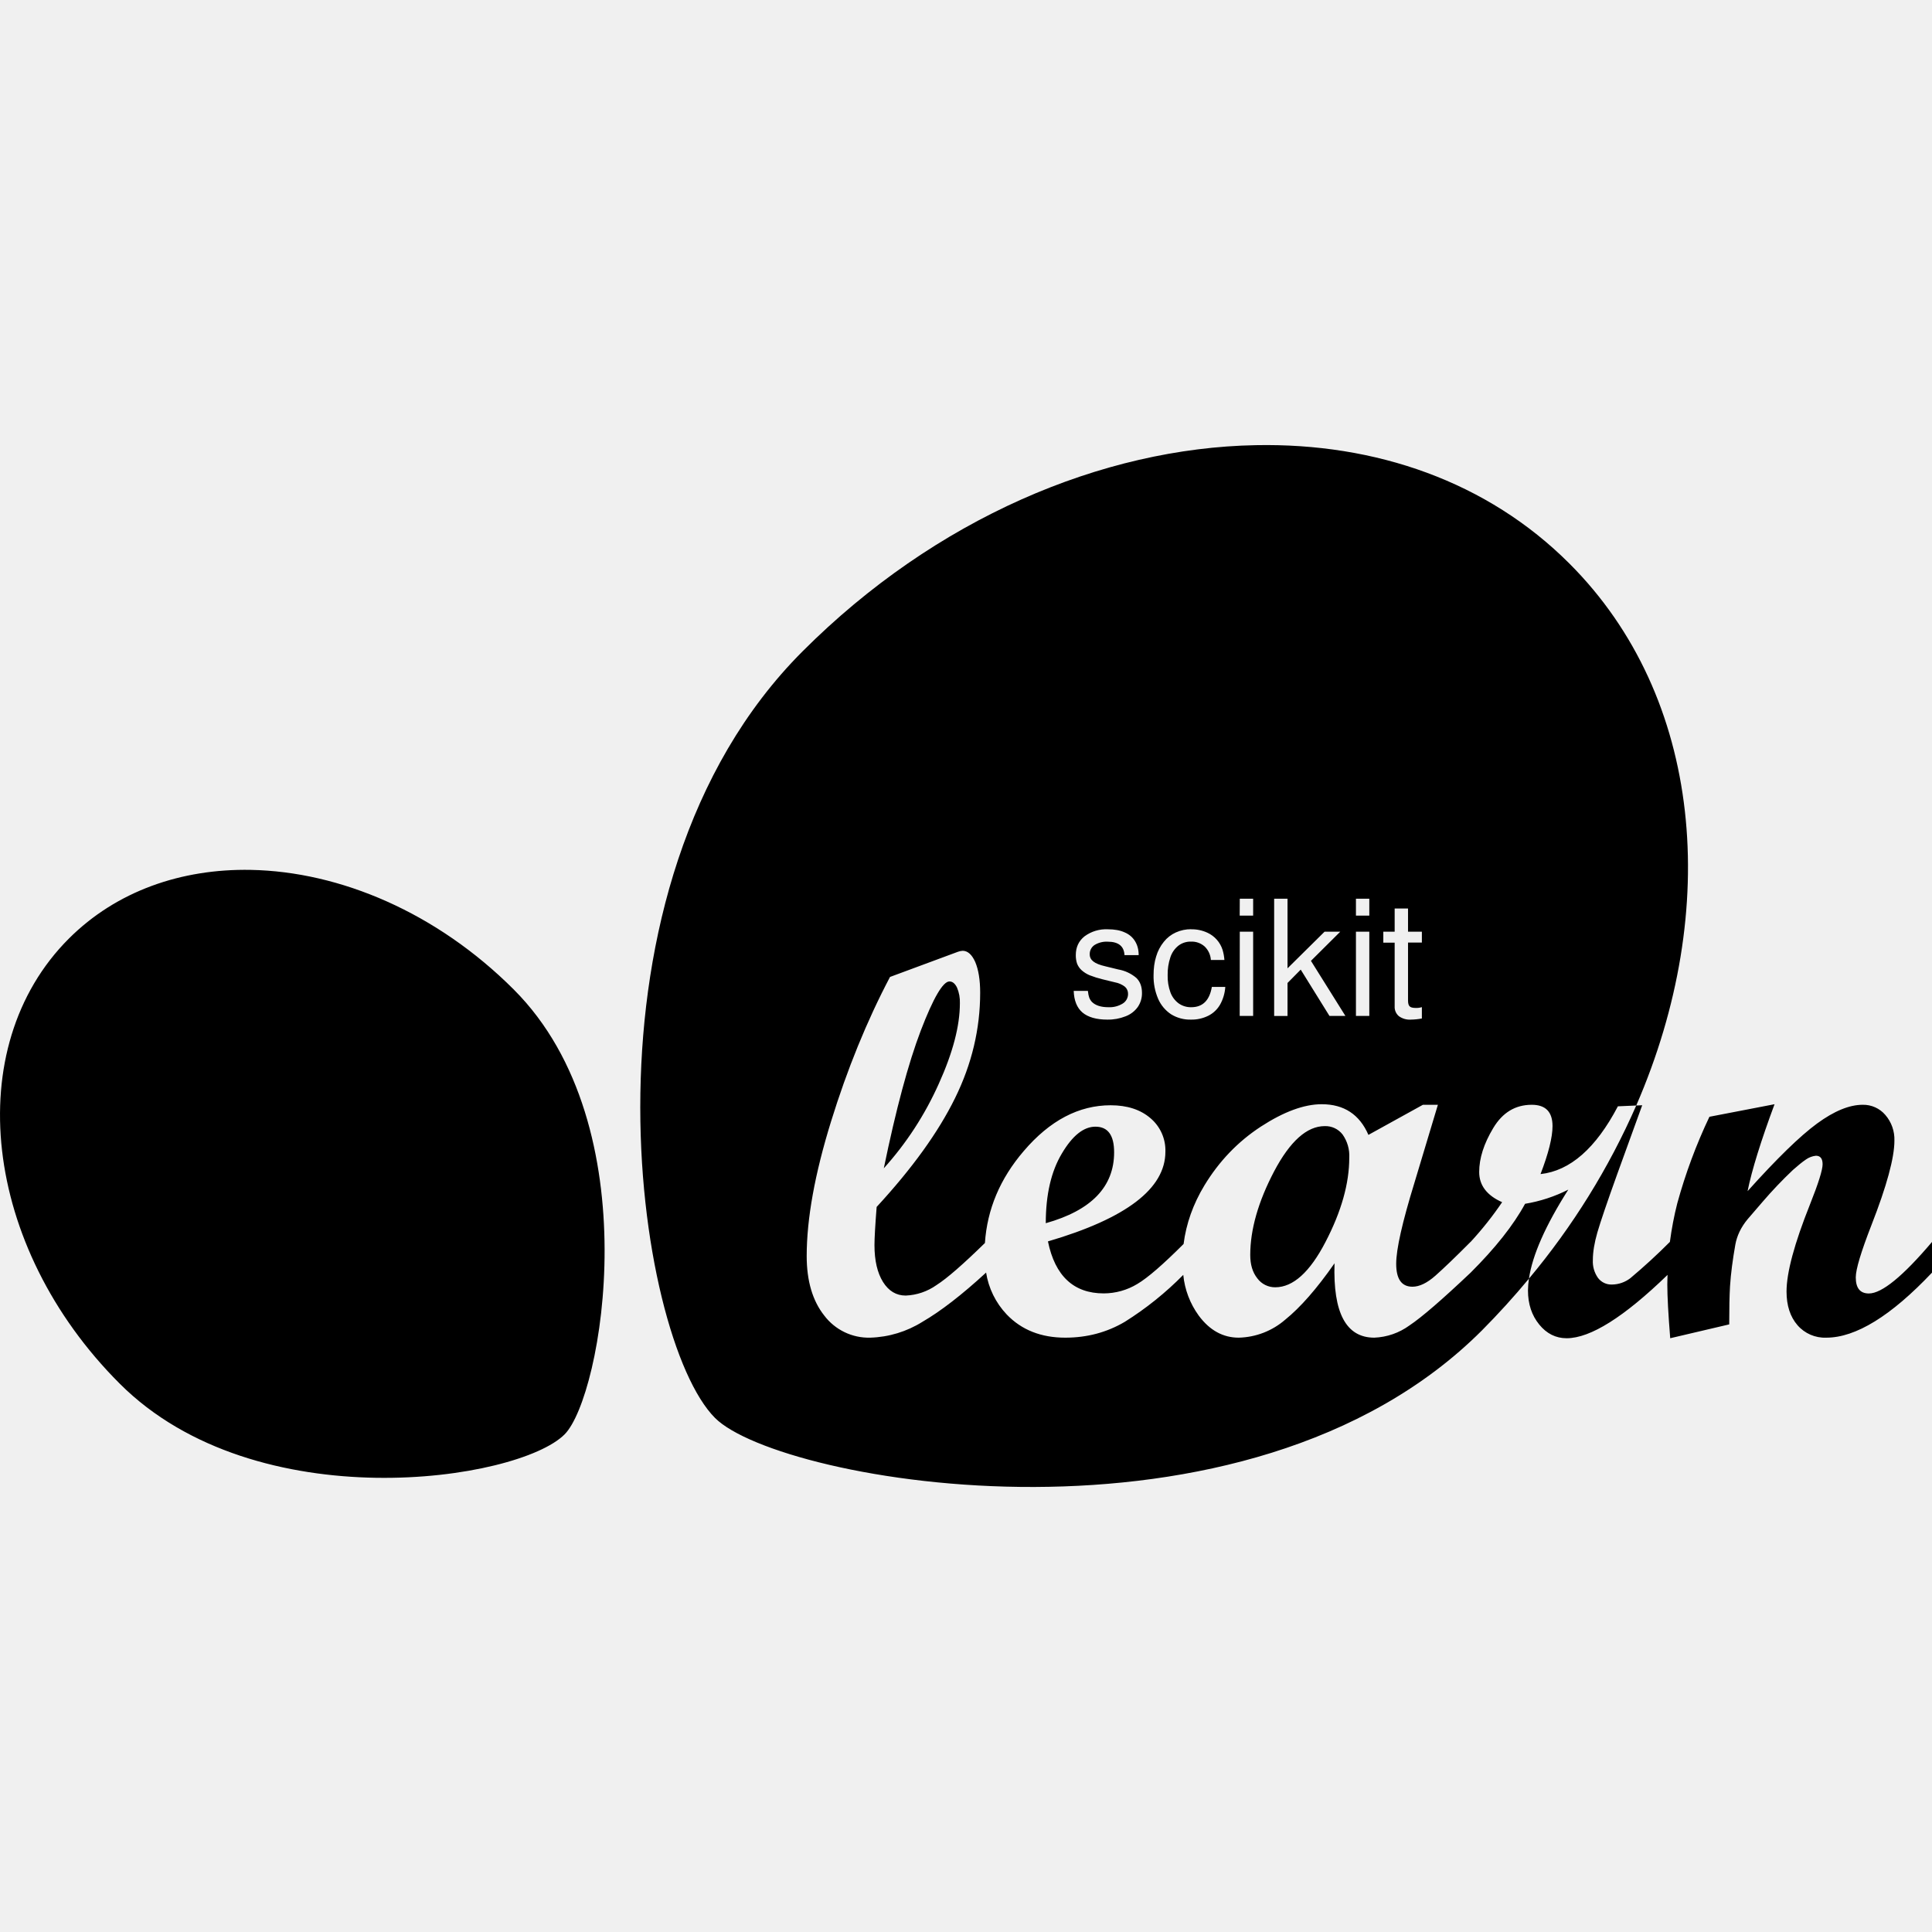
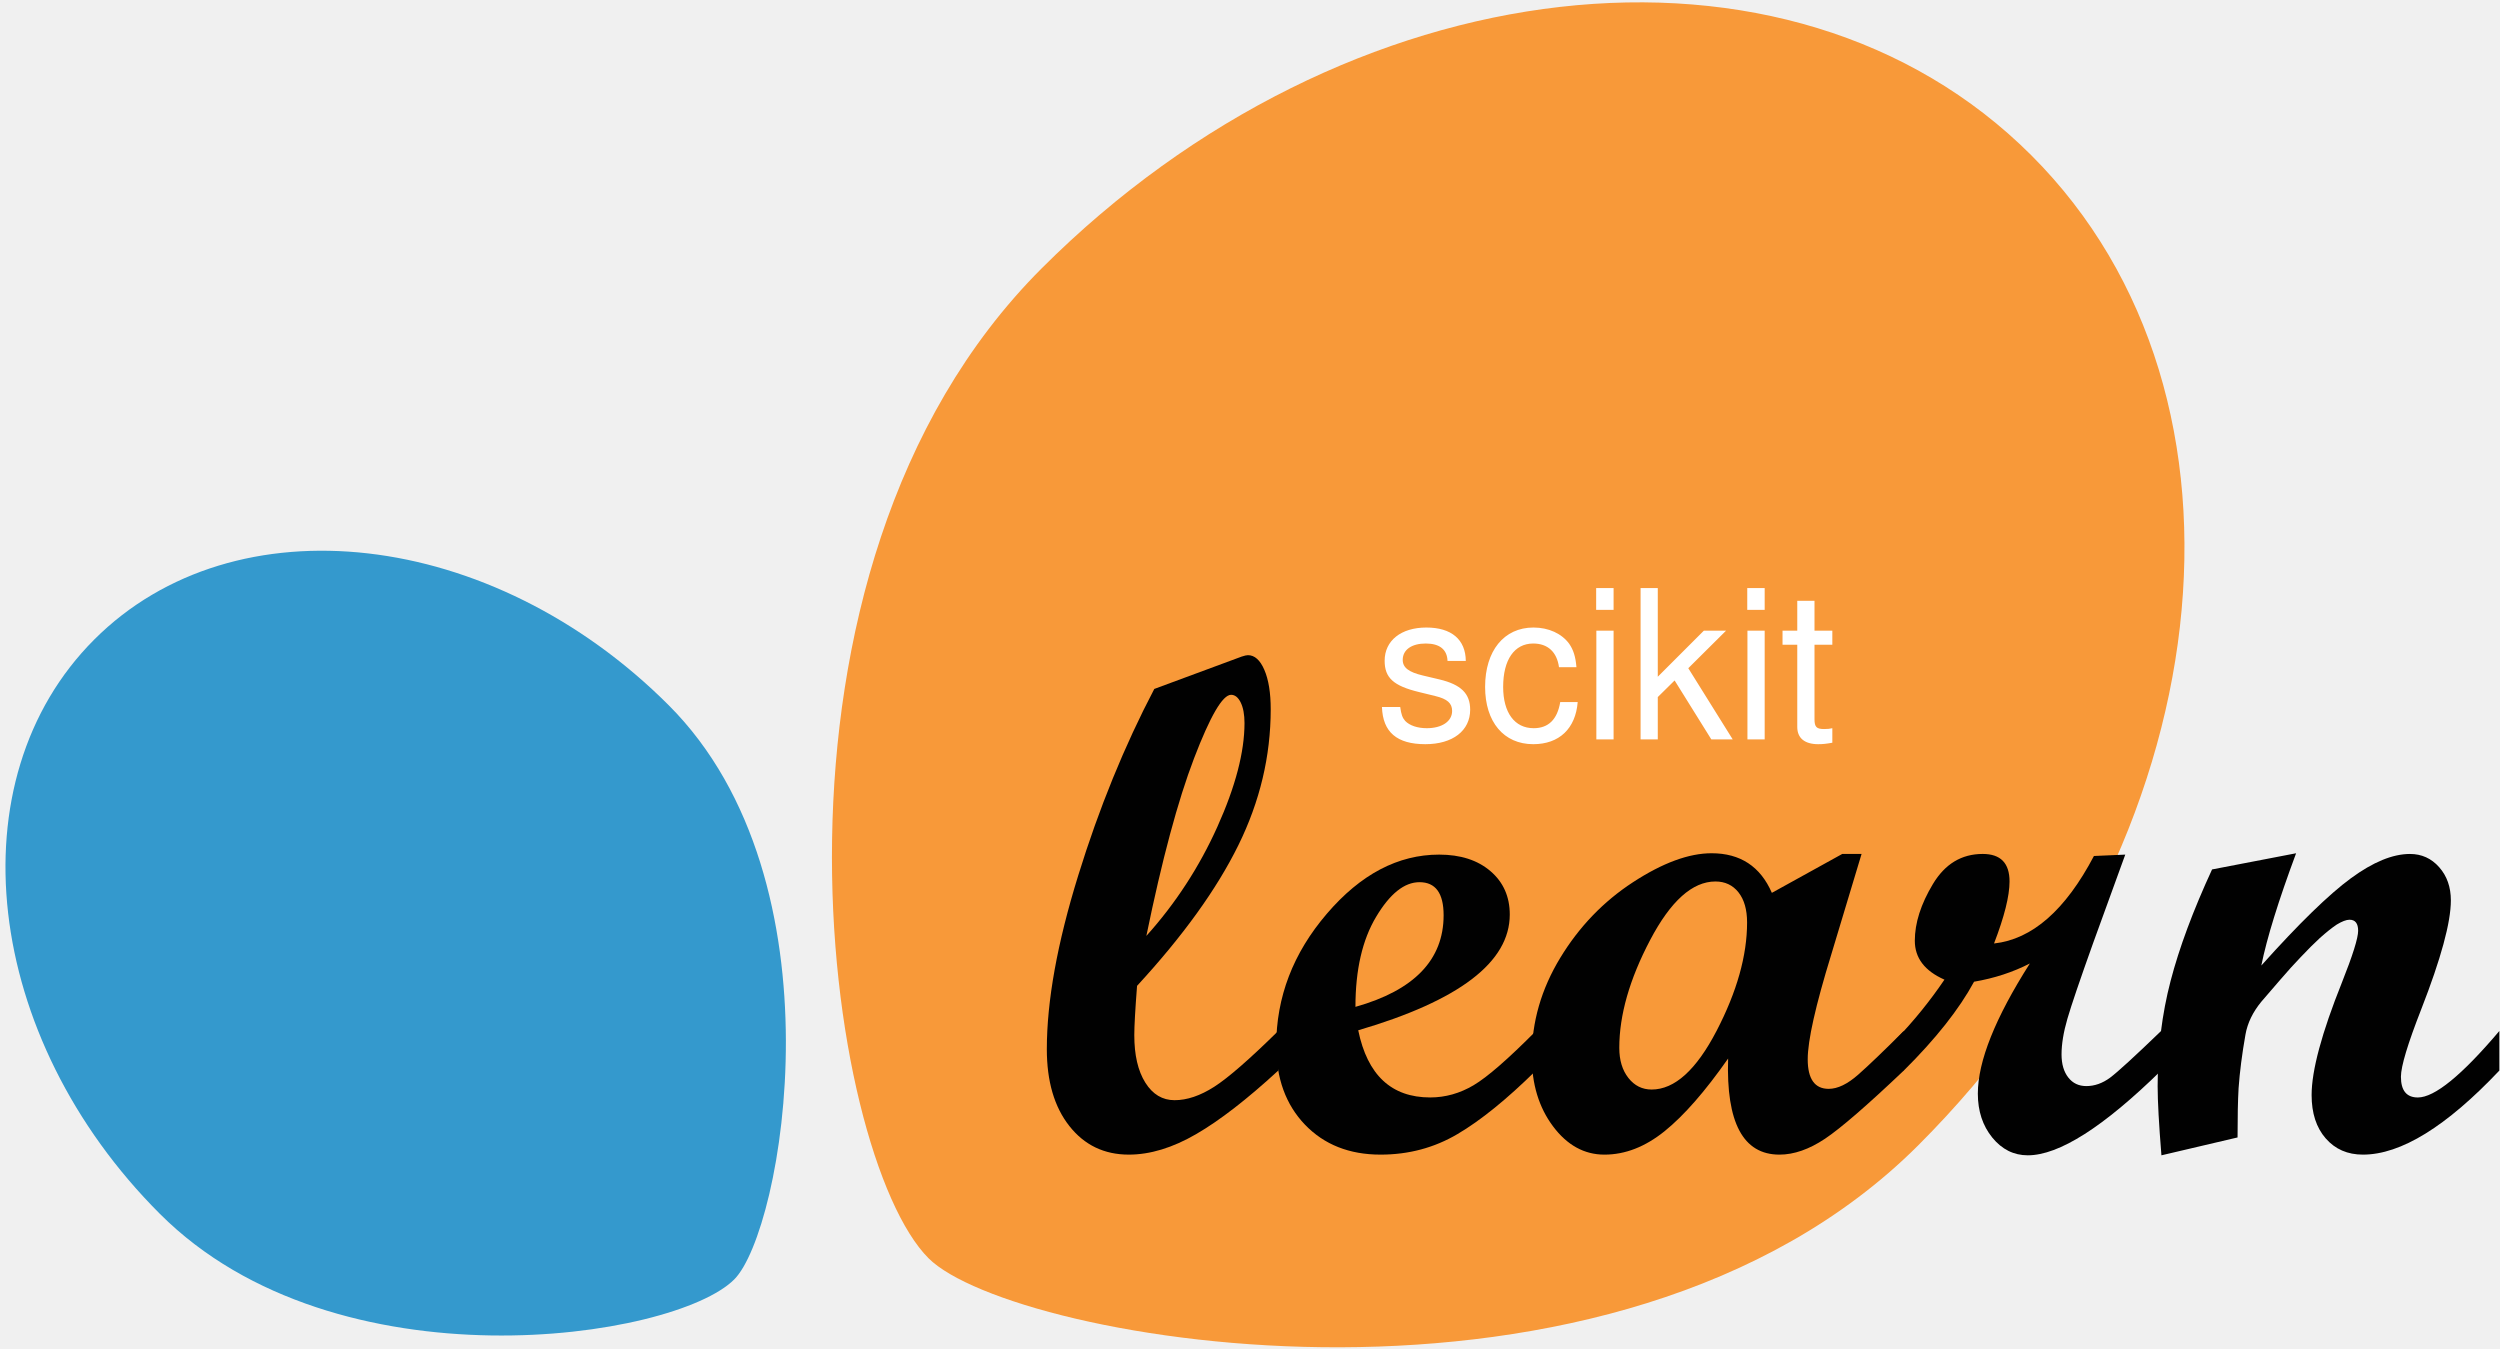
- <svg xmlns="http://www.w3.org/2000/svg" role="img" viewBox="0 0 24 24">
-   <path d="M15.601 5.53c-1.91.035-3.981.91-5.63 2.56-2.93 2.93-2.083 8.53-1.088 9.525.805.804 6.595 1.843 9.526-1.088a9.74 9.74 0 0 0 .584-.643c.043-.292.205-.66.489-1.106a1.848 1.848 0 0 1-.537.176c-.144.265-.37.55-.676.855-.354.335-.607.554-.76.656a.795.795 0 0 1-.437.152c-.35 0-.514-.308-.494-.924-.22.316-.425.549-.612.7a.914.914 0 0 1-.578.224c-.194 0-.36-.09-.496-.273a1.03 1.03 0 0 1-.193-.507 4.016 4.016 0 0 1-.726.583c-.224.132-.47.197-.74.197-.3 0-.543-.096-.727-.288a.978.978 0 0 1-.257-.524v.004c-.3.276-.564.48-.79.611a1.295 1.295 0 0 1-.649.197.693.693 0 0 1-.571-.275c-.145-.183-.218-.43-.218-.739 0-.464.101-1.02.302-1.67.201-.65.445-1.25.733-1.797l.842-.312a.21.21 0 0 1 .06-.013c.063 0 .116.047.157.14.04.095.061.221.061.38 0 .451-.104.888-.312 1.31-.207.422-.532.873-.974 1.352-.018.23-.027.388-.027.474 0 .193.036.345.106.458.071.113.165.169.282.169a.71.71 0 0 0 .382-.13c.132-.084.333-.26.602-.523.028-.418.187-.798.482-1.142.324-.38.685-.569 1.08-.569.206 0 .37.054.494.16a.524.524 0 0 1 .186.417c0 .458-.486.829-1.459 1.114.088.43.32.646.693.646a.807.807 0 0 0 .417-.117c.129-.076.321-.243.575-.497.032-.252.118-.495.259-.728.182-.3.416-.544.701-.73.285-.185.537-.278.756-.278.276 0 .47.127.58.381l.677-.374h.186l-.292.971c-.15.488-.226.823-.226 1.004 0 .19.067.285.202.285.086 0 .181-.045.285-.137.104-.092.25-.232.437-.42v.001c.143-.155.274-.32.392-.494-.19-.084-.285-.21-.285-.375 0-.17.058-.352.174-.545.116-.194.275-.29.479-.29.172 0 .258.088.258.265 0 .139-.05.338-.149.596.367-.04.687-.32.961-.842l.228-.01c1.059-2.438.828-5.075-.83-6.732-1.019-1.02-2.408-1.5-3.895-1.471zm4.725 8.203a8.938 8.938 0 0 1-1.333 2.151 1.09 1.09 0 0 0-.012.147c0 .168.047.309.14.423.092.113.206.17.34.17.296 0 .714-.264 1.254-.787-.001.04-.003.08-.003.121 0 .146.012.368.036.666l.733-.172c0-.2.003-.357.01-.474.01-.157.033-.33.066-.517.02-.11.07-.216.152-.315l.186-.216a5.276 5.276 0 0 1 .378-.397c.062-.055.116-.099.162-.13a.26.26 0 0 1 .123-.046c.055 0 .083.035.083.106 0 .07-.052.236-.156.497-.194.486-.292.848-.292 1.084 0 .175.046.314.136.418a.45.45 0 0 0 .358.155c.365 0 .803-.269 1.313-.808v-.381c-.361.426-.623.64-.784.64-.109 0-.163-.067-.163-.2 0-.1.065-.316.195-.65.19-.486.285-.836.285-1.048a.464.464 0 0 0-.112-.319.36.36 0 0 0-.282-.127c-.165 0-.354.077-.567.233-.213.156-.5.436-.863.84.053-.262.165-.622.335-1.08l-.809.156a6.54 6.54 0 0 0-.399 1.074c-.04.156-.07.316-.092.48a7.447 7.447 0 0 1-.49.45.38.38 0 0 1-.229.08.208.208 0 0 1-.174-.082.352.352 0 0 1-.064-.222c0-.1.019-.214.056-.343.038-.13.12-.373.249-.731l.308-.849zm-17.21-2.927c-.863-.016-1.67.263-2.261.854-1.352 1.352-1.07 3.827.631 5.527 1.7 1.701 4.95 1.21 5.527.632.467-.466 1.07-3.827-.631-5.527-.957-.957-2.158-1.465-3.267-1.486zm12.285.358h.166v.21H15.4zm.427 0h.166v.865l.46-.455h.195l-.364.362.428.684h-.198l-.357-.575-.164.166v.41h-.166zm1.016 0h.166v.21h-.166zm.481.122h.166v.288h.172v.135h-.172v.717c0 .037.006.062.02.075.012.013.037.02.074.02a.23.23 0 0 0 .078-.01v.141a.802.802 0 0 1-.136.014.23.23 0 0 1-.15-.043.15.15 0 0 1-.052-.123v-.79h-.141v-.136h.141zm-3.562.258c.081 0 .15.012.207.038.057.024.1.061.13.11s.045.106.045.173h-.176c-.006-.111-.075-.167-.208-.167a.285.285 0 0 0-.164.041.134.134 0 0 0-.06.117c0 .035.015.065.045.088.03.024.08.044.15.06l.16.039a.47.47 0 0 1 .224.105c.047.046.07.108.07.186a.3.3 0 0 1-.052.175.327.327 0 0 1-.152.116.585.585 0 0 1-.226.041c-.136 0-.24-.03-.309-.088-.069-.059-.105-.149-.109-.269h.176c.004.037.01.065.017.084a.166.166 0 0 0 .034.054c.044.043.112.065.204.065a.31.31 0 0 0 .177-.045.139.139 0 0 0 .067-.119.116.116 0 0 0-.038-.09.287.287 0 0 0-.124-.055l-.156-.038a1.248 1.248 0 0 1-.159-.05.359.359 0 0 1-.098-.061.22.22 0 0 1-.058-.083.32.32 0 0 1-.016-.108c0-.096.036-.174.109-.232a.45.45 0 0 1 .29-.087zm1.035 0a.46.46 0 0 1 .202.043.351.351 0 0 1 .187.212.577.577 0 0 1 .023.126h-.168a.256.256 0 0 0-.078-.168.242.242 0 0 0-.17-.06.248.248 0 0 0-.155.05.306.306 0 0 0-.1.144.662.662 0 0 0-.034.224.58.58 0 0 0 .035.214.299.299 0 0 0 .101.135.261.261 0 0 0 .157.048c.142 0 .227-.084.256-.252h.167a.519.519 0 0 1-.065.22.35.35 0 0 1-.146.138.464.464 0 0 1-.216.048.448.448 0 0 1-.246-.066.441.441 0 0 1-.161-.192.703.703 0 0 1-.057-.293c0-.085.01-.163.032-.233a.522.522 0 0 1 .095-.182.403.403 0 0 1 .15-.117.453.453 0 0 1 .191-.04zm.603.03h.166v1.046H15.4zm1.443 0h.166v1.046h-.166zm-5.05.618c-.08 0-.2.204-.356.611-.155.407-.308.977-.459 1.71.281-.312.509-.662.683-1.05.175-.387.262-.72.262-.999a.455.455 0 0 0-.036-.197c-.025-.05-.056-.075-.093-.075zm4.662 1.797c-.221 0-.431.188-.629.563-.197.376-.296.722-.296 1.038 0 .12.029.216.088.29a.273.273 0 0 0 .223.111c.221 0 .43-.188.625-.565.196-.377.294-.725.294-1.043a.457.457 0 0 0-.083-.29.269.269 0 0 0-.222-.104zm-2.848.007c-.146 0-.285.11-.417.333-.133.222-.2.51-.2.866.566-.159.849-.452.849-.881 0-.212-.077-.318-.232-.318Z" />
+ <svg xmlns="http://www.w3.org/2000/svg" height="675" viewBox="0 0 1251 675" width="1251">
+   <path d="m959.94 573.066c152.41-152.402 177.741-374.157 56.574-495.315-121.149-121.144-342.895-95.818-495.297 56.574-152.402 152.397-108.315 443.556-56.565 495.315 41.818 41.819 342.896 95.819 495.288-56.574z" fill="#f89939" />
+   <path d="m334.575 352.85c-88.416-88.416-217.089-103.136-287.402-32.828-70.294 70.299-55.597 198.99 32.836 287.393 88.434 88.443 257.378 62.86 287.384 32.827 24.282-24.241 55.624-198.967-32.818-287.392z" fill="#3499cd" />
+   <g fill="#010101">
+     <path d="m639.643 535.711c-15.62 14.378-29.322 24.989-41.098 31.806-11.777 6.84-23.009 10.255-33.696 10.255-12.294 0-22.212-4.766-29.731-14.301-7.533-9.545-11.286-22.343-11.286-38.444 0-24.124 5.229-53.086 15.687-86.854 10.44-33.795 23.153-64.935 38.083-93.425l43.78-16.209c1.373-.459 2.417-.693 3.11-.693 3.321 0 6.066 2.448 8.172 7.321 2.128 4.896 3.199 11.475 3.199 19.746 0 23.441-5.396 46.134-16.209 68.081-10.809 21.955-27.693 45.387-50.67 70.322-.923 11.952-1.382 20.16-1.382 24.646 0 10.003 1.836 17.919 5.513 23.782 3.681 5.872 8.559 8.789 14.652 8.789 6.214 0 12.816-2.223 19.827-6.705 6.998-4.491 17.685-13.788 32.044-27.931v19.814zm-66.006-67.378c14.589-16.223 26.438-34.416 35.509-54.544 9.072-20.138 13.604-37.458 13.604-51.971 0-4.23-.626-7.668-1.881-10.251-1.265-2.588-2.884-3.888-4.833-3.888-4.234 0-10.422 10.584-18.526 31.757-8.104 21.168-16.061 50.805-23.872 88.897z" />
+     <path d="m768.578 535.711c-14.589 14.378-27.684 24.989-39.294 31.806-11.61 6.84-24.408 10.255-38.435 10.255-15.628 0-28.237-5-37.845-14.985-9.589-10.013-14.377-23.157-14.377-39.479 0-24.354 8.438-46.39 25.349-66.096 16.875-19.715 35.613-29.565 56.178-29.565 10.688 0 19.237 2.768 25.682 8.28 6.435 5.522 9.652 12.753 9.652 21.717 0 23.791-25.276 43.083-75.834 57.91 4.59 22.397 16.596 33.61 36.018 33.61 7.587 0 14.818-2.039 21.708-6.107 6.907-4.086 17.298-13.149 31.203-27.157v19.809zm-90.315-31.878c29.408-8.28 44.123-23.553 44.123-45.846 0-11.029-4.028-16.542-12.06-16.542-7.587 0-14.818 5.765-21.708 17.325-6.912 11.543-10.354 26.555-10.354 45.063z" />
+     <path d="m952.654 535.711c-18.387 17.465-31.545 28.854-39.465 34.146-7.929 5.283-15.512 7.92-22.757 7.92-18.158 0-26.712-16.025-25.682-48.087-11.489 16.425-22.095 28.548-31.806 36.378-9.702 7.812-19.724 11.709-30.078 11.709-10.098 0-18.684-4.729-25.762-14.211-7.079-9.482-10.593-21.11-10.593-34.911 0-17.226 4.729-33.66 14.202-49.298 9.491-15.628 21.641-28.255 36.459-37.908 14.818-9.653 27.932-14.485 39.294-14.485 14.368 0 24.426 6.61 30.172 19.818l35.226-19.467h9.666l-15.215 50.495c-7.812 25.402-11.732 42.813-11.732 52.231 0 9.878 3.497 14.818 10.512 14.818 4.464 0 9.405-2.38 14.81-7.155 5.404-4.775 12.973-12.042 22.738-21.807v19.814zm-126.166 9.491c11.488 0 22.315-9.792 32.503-29.381 10.17-19.597 15.251-37.678 15.251-54.22 0-6.426-1.449-11.461-4.307-15.075-2.885-3.632-6.732-5.432-11.547-5.432-11.497 0-22.396 9.765-32.661 29.304-10.283 19.539-15.435 37.521-15.435 53.937 0 6.214 1.53 11.241 4.572 15.093 3.042 3.852 6.903 5.774 11.624 5.774z" />
+     <path d="m1081.413 535.711c-28.845 28.265-51.084 42.408-66.708 42.408-7.015 0-12.938-2.961-17.753-8.861-4.815-5.922-7.24-13.252-7.24-21.991 0-16.2 8.685-37.908 26.032-65.146-8.51 4.37-17.806 7.402-27.923 9.13-7.47 13.788-19.197 28.616-35.163 44.456h-3.956v-15.493c8.955-9.306 17.059-19.31 24.3-29.997-9.896-4.369-14.827-10.863-14.827-19.467 0-8.86 3.006-18.306 9.054-28.372 6.03-10.044 14.328-15.066 24.908-15.066 8.964 0 13.437 4.581 13.437 13.779 0 7.241-2.583 17.577-7.763 31.028 19.071-2.075 35.735-16.655 49.991-43.781l15.678-.693-16.029 44.123c-6.66 18.616-10.971 31.297-12.92 38.011-1.949 6.714-2.934 12.672-2.934 17.834 0 4.833 1.125 8.694 3.357 11.547 2.241 2.894 5.265 4.316 9.054 4.316 4.131 0 8.105-1.413 11.894-4.212 3.789-2.84 12.294-10.615 25.515-23.368v19.818z" />
+     <path d="m1250.676 535.711c-26.541 28.053-49.307 42.066-68.256 42.066-7.699 0-13.905-2.7-18.616-8.104-4.721-5.396-7.074-12.632-7.074-21.708 0-12.294 5.062-31.086 15.179-56.353 5.396-13.563 8.104-22.194 8.104-25.857 0-3.681-1.449-5.522-4.307-5.522-1.607 0-3.744.81-6.381 2.408-2.426 1.607-5.238 3.866-8.456 6.732-2.866 2.637-6.093 5.854-9.652 9.634-3.109 3.245-6.444 6.917-9.986 11.039l-9.666 11.214c-4.243 5.166-6.89 10.616-7.92 16.366-1.733 9.765-2.875 18.738-3.456 26.906-.351 6.075-.517 14.283-.517 24.647l-38.092 8.946c-1.255-15.511-1.899-27.063-1.899-34.636 0-18.499 2.156-36.027 6.471-52.569 4.307-16.56 11.223-35.163 20.767-55.854l42.048-8.096c-8.842 23.792-14.643 42.512-17.401 56.178 18.846-21.024 33.786-35.577 44.86-43.69 11.057-8.105 20.902-12.137 29.507-12.137 5.845 0 10.732 2.205 14.625 6.62 3.91 4.419 5.854 9.967 5.854 16.6 0 11.021-4.941 29.178-14.81 54.468-6.786 17.343-10.179 28.598-10.179 33.795 0 6.916 2.822 10.372 8.465 10.372 8.401 0 22.009-11.093 40.788-33.269z" />
+   </g>
+   <path d="m692.743 295.259h1013.589v377.766h-1013.589z" fill="none" />
+   <text fill="#fff" font-family="Helvetica" font-size="103.858" x="688" y="370">scikit</text>
+   <path d="m1015.056 620.906h1464.444v193.334h-1464.444z" fill="none" />
</svg>
